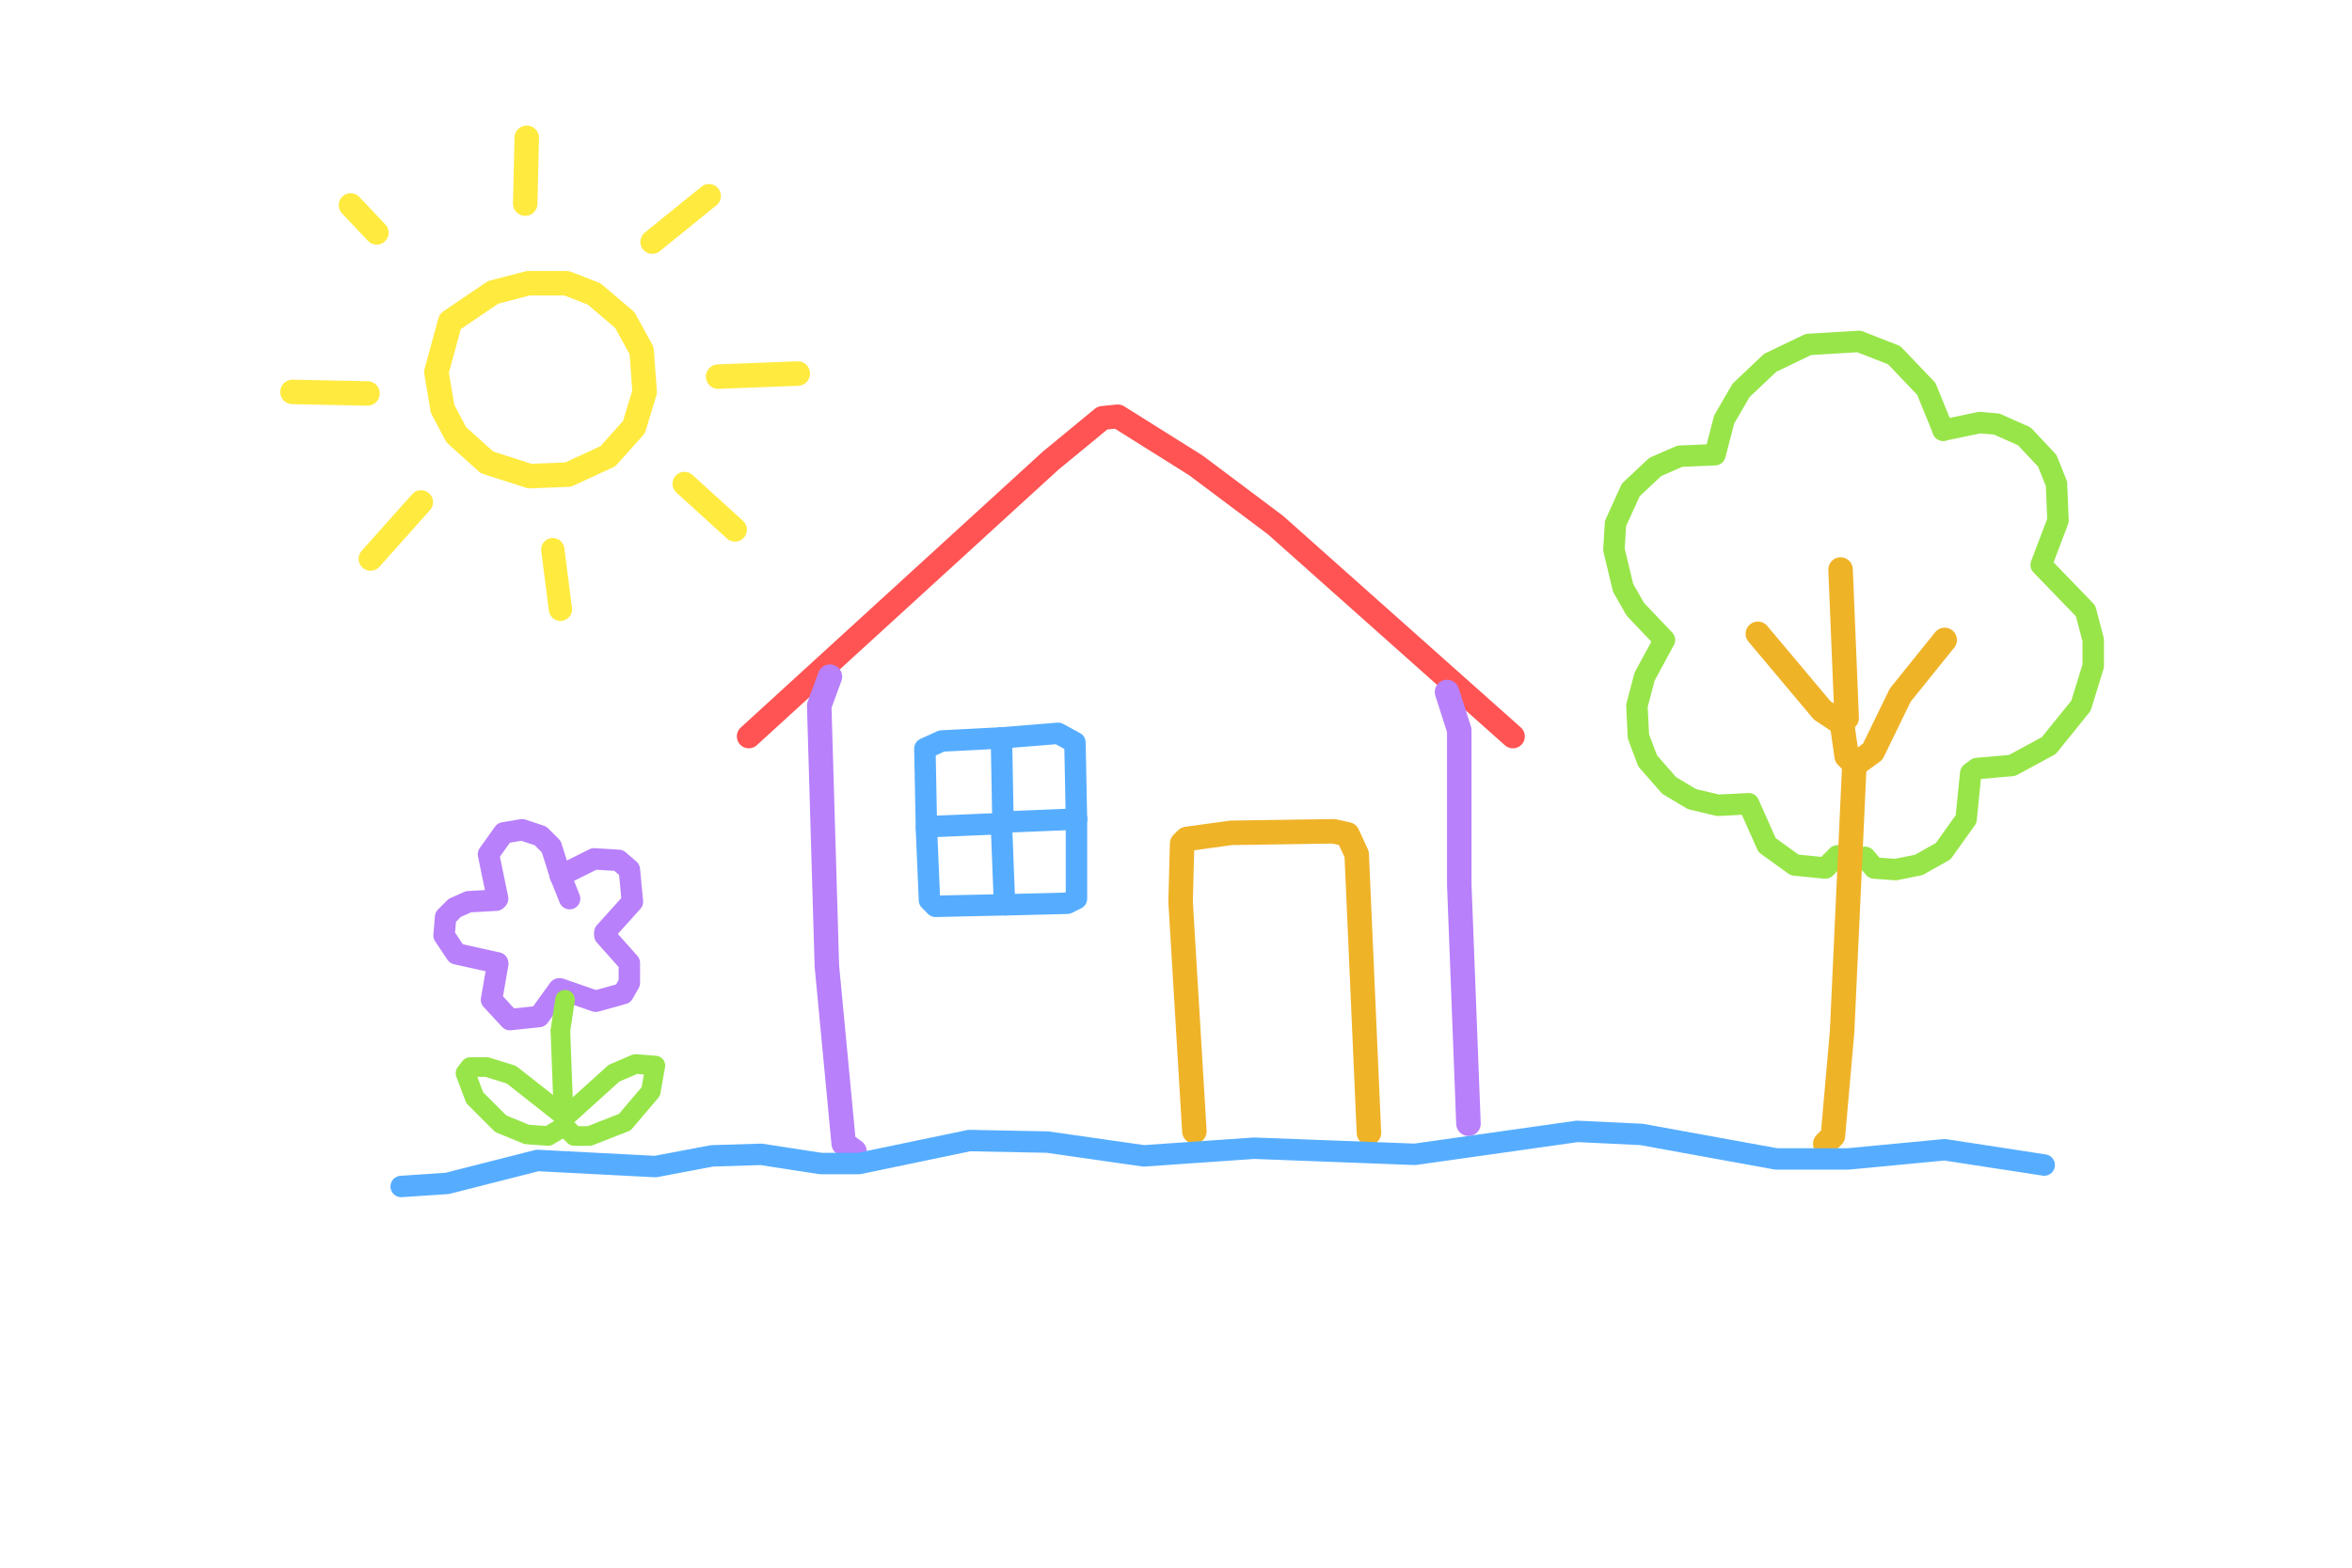
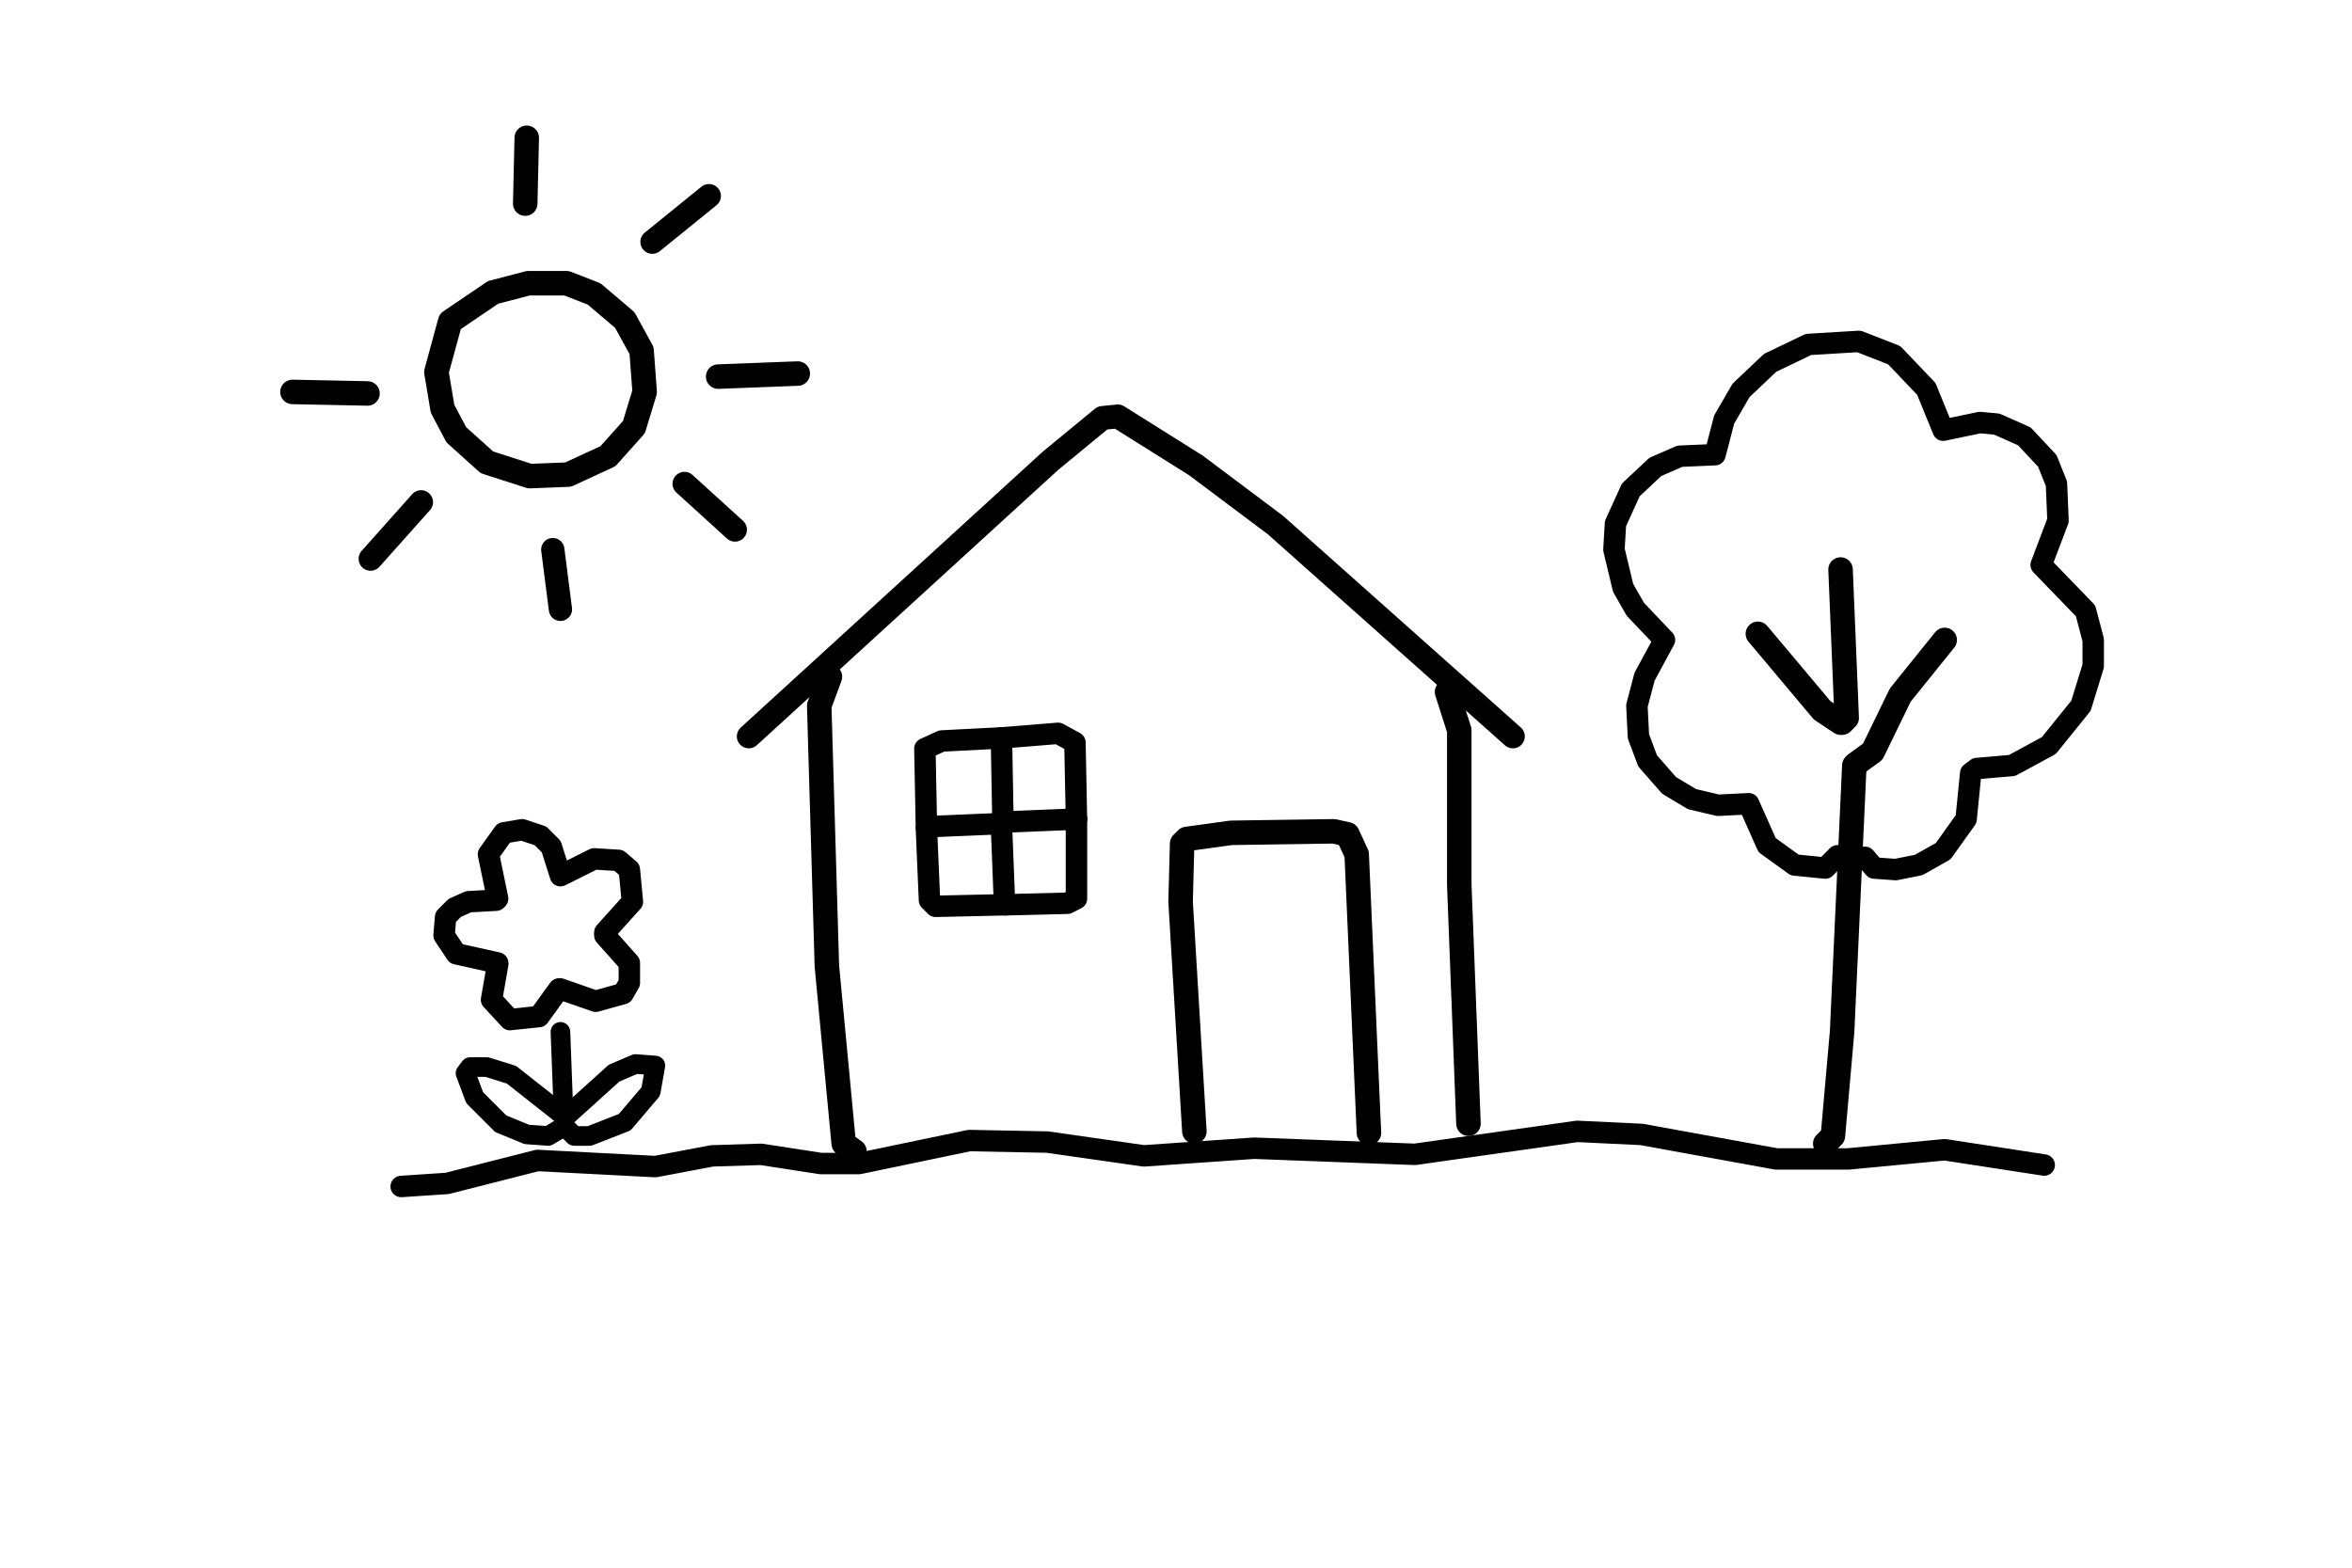
- <svg xmlns="http://www.w3.org/2000/svg" version="1.1" viewBox="0 0 1536 1024">
-   <g fill="none" stroke-linecap="round" stroke-linejoin="round" vector-effect="non-scaling-stroke">
-     <path d="M 344 90 L 343 133" stroke="#FFEA40" stroke-width="16.0" />
-     <path d="M 463 128 L 426 158" stroke="#FFEA40" stroke-width="15.6" />
-     <path d="M 229 134 L 246 152" stroke="#FFEA40" stroke-width="15.6" />
-     <path d="M 294 210 L 322 191 L 345 185 L 370 185 L 388 192 L 408 209 L 419 229 L 421 256 L 414 279 L 397 298 L 371 310 L 346 311 L 318 302 L 298 284 L 289 267 L 285 243 L 294 210 Z" stroke="#FFEA40" stroke-width="16.0" />
-     <path d="M 1200 559 L 1192 567 L 1172 565 L 1154 552 L 1142 525 L 1122 526 L 1105 522 L 1090 513 L 1076 497 L 1070 481 L 1069 461 L 1074 442 L 1087 418 L 1068 398 L 1060 384 L 1054 359 L 1055 342 L 1065 320 L 1081 305 L 1097 298 L 1120 297 L 1126 274 L 1137 255 L 1156 237 L 1181 225 L 1214 223 L 1237 232 L 1258 254 L 1269 281" stroke="#98E549" stroke-width="14.0" />
-     <path d="M 1218 560 L 1224 567 L 1238 568 L 1253 565 L 1269 556 L 1284 535 L 1287 505 L 1291 502 L 1314 500 L 1338 487 L 1359 461 L 1367 435 L 1367 418 L 1362 399 L 1333 369 L 1344 340 L 1343 316 L 1337 301 L 1322 285 L 1304 277 L 1293 276 L 1269 281" stroke="#98E549" stroke-width="14.0" />
-     <path d="M 521 244 L 469 246" stroke="#FFEA40" stroke-width="16.0" />
-     <path d="M 191 256 L 240 257" stroke="#FFEA40" stroke-width="16.0" />
-     <path d="M 988 481 L 833 343 L 781 304 L 730 272 L 720 273 L 686 301 L 489 481" stroke="#FF5453" stroke-width="15.6" />
-     <path d="M 447 316 L 480 346" stroke="#FFEA40" stroke-width="15.6" />
-     <path d="M 242 365 L 275 328" stroke="#FFEA40" stroke-width="15.6" />
-     <path d="M 361 359 L 366 398" stroke="#FFEA40" stroke-width="15.2" />
-     <path d="M 1203 472 L 1206 469 L 1202 372" stroke="#EFB328" stroke-width="16.0" />
-     <path d="M 1270 418 L 1241 454 L 1223 491 L 1212 499" stroke="#EFB328" stroke-width="16.0" />
-     <path d="M 1203 473 L 1206 494 L 1211 499" stroke="#EFB328" stroke-width="16.0" />
-     <path d="M 1202 472 L 1190 464 L 1148 414" stroke="#EFB328" stroke-width="16.0" />
-     <path d="M 1192 747 L 1197 742 L 1203 674 L 1211 500" stroke="#EFB328" stroke-width="16.0" />
-     <path d="M 542 442 L 535 461 L 540 631 L 551 747 L 558 752" stroke="#B880FB" stroke-width="16.0" />
-     <path d="M 945 452 L 953 477 L 953 578 L 959 734" stroke="#B880FB" stroke-width="16.0" />
-     <path d="M 657 591 L 697 590 L 703 587 L 703 535" stroke="#56ADFF" stroke-width="14.0" />
-     <path d="M 654 482 L 615 484 L 604 489 L 605 540" stroke="#56ADFF" stroke-width="14.0" />
-     <path d="M 654 482 L 691 479 L 702 485 L 703 535" stroke="#56ADFF" stroke-width="14.0" />
-     <path d="M 654 482 L 655 537" stroke="#56ADFF" stroke-width="14.0" />
-     <path d="M 653 538 L 606 540" stroke="#56ADFF" stroke-width="14.0" />
-     <path d="M 605 541 L 607 588 L 611 592 L 656 591" stroke="#56ADFF" stroke-width="14.0" />
-     <path d="M 656 590 L 654 539" stroke="#56ADFF" stroke-width="14.0" />
-     <path d="M 703 535 L 655 537" stroke="#56ADFF" stroke-width="14.0" />
-     <path d="M 325 630 L 321 653 L 333 666 L 352 664 L 365 646" stroke="#B880FB" stroke-width="14.0" />
-     <path d="M 372 587 L 366 572" stroke="#B880FB" stroke-width="14.0" />
-     <path d="M 366 646 L 389 654 L 407 649 L 411 642 L 411 629 L 395 611" stroke="#B880FB" stroke-width="14.0" />
-     <path d="M 324 588 L 306 589 L 297 593 L 291 599 L 290 611 L 298 623 L 325 629" stroke="#B880FB" stroke-width="14.0" />
-     <path d="M 325 587 L 319 558 L 329 544 L 341 542 L 353 546 L 360 553 L 366 572" stroke="#B880FB" stroke-width="14.0" />
-     <path d="M 395 609 L 413 589 L 411 568 L 404 562 L 388 561 L 366 572" stroke="#B880FB" stroke-width="14.0" />
-     <path d="M 780 739 L 771 589 L 772 551 L 775 548 L 804 544 L 871 543 L 880 545 L 886 558 L 894 740" stroke="#EFB328" stroke-width="16.0" />
-     <path d="M 370 729 L 401 701 L 415 695 L 428 696 L 425 713 L 408 733 L 385 742 L 375 742 L 369 736" stroke="#98E549" stroke-width="12.8" />
-     <path d="M 366 674 L 368 727" stroke="#98E549" stroke-width="12.8" />
-     <path d="M 367 728 L 334 702 L 318 697 L 307 697 L 304 701 L 310 717 L 327 734 L 344 741 L 358 742 L 368 736" stroke="#98E549" stroke-width="12.8" />
-     <path d="M 369 653 L 366 673" stroke="#98E549" stroke-width="12.8" />
-     <path d="M 1335 761 L 1270 751 L 1207 757 L 1160 757 L 1072 741 L 1030 739 L 924 754 L 819 750 L 747 755 L 684 746 L 633 745 L 561 760 L 536 760 L 497 754 L 465 755 L 428 762 L 351 758 L 292 773 L 262 775" stroke="#56ADFF" stroke-width="14.0" />
-   </g>
+ <svg xmlns="http://www.w3.org/2000/svg" version="1.1" viewBox="0.00 0.00 1536.00 1024.00">
+   <path d="M 344.000 90.000 L 343.000 133.000" fill="none" stroke="#000000" stroke-width="16.000" stroke-linecap="round" stroke-linejoin="round" />
+   <path d="M 463.000 128.000 L 426.000 158.000" fill="none" stroke="#000000" stroke-width="15.600" stroke-linecap="round" stroke-linejoin="round" />
+   <path d="M 294.000 210.000 L 322.000 191.000 L 345.000 185.000 L 370.000 185.000 L 388.000 192.000 L 408.000 209.000 L 419.000 229.000 L 421.000 256.000 L 414.000 279.000 L 397.000 298.000 L 371.000 310.000 L 346.000 311.000 L 318.000 302.000 L 298.000 284.000 L 289.000 267.000 L 285.000 243.000 L 294.000 210.000" fill="none" stroke="#000000" stroke-width="16.000" stroke-linecap="round" stroke-linejoin="round" />
+   <path d="M 521.000 244.000 L 469.000 246.000" fill="none" stroke="#000000" stroke-width="16.000" stroke-linecap="round" stroke-linejoin="round" />
+   <path d="M 191.000 256.000 L 240.000 257.000" fill="none" stroke="#000000" stroke-width="16.000" stroke-linecap="round" stroke-linejoin="round" />
+   <path d="M 988.000 481.000 L 833.000 343.000 L 781.000 304.000 L 730.000 272.000 L 720.000 273.000 L 686.000 301.000 L 489.000 481.000" fill="none" stroke="#000000" stroke-width="15.600" stroke-linecap="round" stroke-linejoin="round" />
+   <path d="M 447.000 316.000 L 480.000 346.000" fill="none" stroke="#000000" stroke-width="15.600" stroke-linecap="round" stroke-linejoin="round" />
+   <path d="M 242.000 365.000 L 275.000 328.000" fill="none" stroke="#000000" stroke-width="15.600" stroke-linecap="round" stroke-linejoin="round" />
+   <path d="M 361.000 359.000 L 366.000 398.000" fill="none" stroke="#000000" stroke-width="15.200" stroke-linecap="round" stroke-linejoin="round" />
+   <path d="M 1203.000 472.000 L 1206.000 469.000 L 1202.000 372.000" fill="none" stroke="#000000" stroke-width="16.000" stroke-linecap="round" stroke-linejoin="round" />
+   <path d="M 1270.000 418.000 L 1241.000 454.000 L 1223.000 491.000 L 1212.000 499.000" fill="none" stroke="#000000" stroke-width="16.000" stroke-linecap="round" stroke-linejoin="round" />
+   <path d="M 1202.000 472.000 L 1190.000 464.000 L 1148.000 414.000" fill="none" stroke="#000000" stroke-width="16.000" stroke-linecap="round" stroke-linejoin="round" />
+   <path d="M 1192.000 747.000 L 1197.000 742.000 L 1203.000 674.000 L 1211.000 500.000" fill="none" stroke="#000000" stroke-width="16.000" stroke-linecap="round" stroke-linejoin="round" />
+   <path d="M 542.000 442.000 L 535.000 461.000 L 540.000 631.000 L 551.000 747.000 L 558.000 752.000" fill="none" stroke="#000000" stroke-width="16.000" stroke-linecap="round" stroke-linejoin="round" />
+   <path d="M 945.000 452.000 L 953.000 477.000 L 953.000 578.000 L 959.000 734.000" fill="none" stroke="#000000" stroke-width="16.000" stroke-linecap="round" stroke-linejoin="round" />
+   <path d="M 657.000 591.000 L 697.000 590.000 L 703.000 587.000 L 703.000 535.000" fill="none" stroke="#000000" stroke-width="14.000" stroke-linecap="round" stroke-linejoin="round" />
+   <path d="M 654.000 482.000 L 615.000 484.000 L 604.000 489.000 L 605.000 540.000" fill="none" stroke="#000000" stroke-width="14.000" stroke-linecap="round" stroke-linejoin="round" />
+   <path d="M 654.000 482.000 L 691.000 479.000 L 702.000 485.000 L 703.000 535.000" fill="none" stroke="#000000" stroke-width="14.000" stroke-linecap="round" stroke-linejoin="round" />
+   <path d="M 653.000 538.000 L 606.000 540.000" fill="none" stroke="#000000" stroke-width="14.000" stroke-linecap="round" stroke-linejoin="round" />
+   <path d="M 605.000 541.000 L 607.000 588.000 L 611.000 592.000 L 656.000 591.000" fill="none" stroke="#000000" stroke-width="14.000" stroke-linecap="round" stroke-linejoin="round" />
+   <path d="M 656.000 590.000 L 654.000 539.000" fill="none" stroke="#000000" stroke-width="14.000" stroke-linecap="round" stroke-linejoin="round" />
+   <path d="M 325.000 630.000 L 321.000 653.000 L 333.000 666.000 L 352.000 664.000 L 365.000 646.000" fill="none" stroke="#000000" stroke-width="14.000" stroke-linecap="round" stroke-linejoin="round" />
+   <path d="M 366.000 646.000 L 389.000 654.000 L 407.000 649.000 L 411.000 642.000 L 411.000 629.000 L 395.000 611.000" fill="none" stroke="#000000" stroke-width="14.000" stroke-linecap="round" stroke-linejoin="round" />
+   <path d="M 324.000 588.000 L 306.000 589.000 L 297.000 593.000 L 291.000 599.000 L 290.000 611.000 L 298.000 623.000 L 325.000 629.000" fill="none" stroke="#000000" stroke-width="14.000" stroke-linecap="round" stroke-linejoin="round" />
+   <path d="M 780.000 739.000 L 771.000 589.000 L 772.000 551.000 L 775.000 548.000 L 804.000 544.000 L 871.000 543.000 L 880.000 545.000 L 886.000 558.000 L 894.000 740.000" fill="none" stroke="#000000" stroke-width="16.000" stroke-linecap="round" stroke-linejoin="round" />
+   <path d="M 370.000 729.000 L 401.000 701.000 L 415.000 695.000 L 428.000 696.000 L 425.000 713.000 L 408.000 733.000 L 385.000 742.000 L 375.000 742.000 L 369.000 736.000" fill="none" stroke="#000000" stroke-width="12.800" stroke-linecap="round" stroke-linejoin="round" />
+   <path d="M 366.000 674.000 L 368.000 727.000" fill="none" stroke="#000000" stroke-width="12.800" stroke-linecap="round" stroke-linejoin="round" />
+   <path d="M 367.000 728.000 L 334.000 702.000 L 318.000 697.000 L 307.000 697.000 L 304.000 701.000 L 310.000 717.000 L 327.000 734.000 L 344.000 741.000 L 358.000 742.000 L 368.000 736.000" fill="none" stroke="#000000" stroke-width="12.800" stroke-linecap="round" stroke-linejoin="round" />
+   <path d="M 1335.000 761.000 L 1270.000 751.000 L 1207.000 757.000 L 1160.000 757.000 L 1072.000 741.000 L 1030.000 739.000 L 924.000 754.000 L 819.000 750.000 L 747.000 755.000 L 684.000 746.000 L 633.000 745.000 L 561.000 760.000 L 536.000 760.000 L 497.000 754.000 L 465.000 755.000 L 428.000 762.000 L 351.000 758.000 L 292.000 773.000 L 262.000 775.000" fill="none" stroke="#000000" stroke-width="14.000" stroke-linecap="round" stroke-linejoin="round" />
+   <path d="M 654.000 482.000 L 655.000 537.000 L 703.000 535.000" fill="none" stroke="#000000" stroke-width="14.000" stroke-linecap="round" stroke-linejoin="round" />
+   <path d="M 1200.000 559.000 L 1192.000 567.000 L 1172.000 565.000 L 1154.000 552.000 L 1142.000 525.000 L 1122.000 526.000 L 1105.000 522.000 L 1090.000 513.000 L 1076.000 497.000 L 1070.000 481.000 L 1069.000 461.000 L 1074.000 442.000 L 1087.000 418.000 L 1068.000 398.000 L 1060.000 384.000 L 1054.000 359.000 L 1055.000 342.000 L 1065.000 320.000 L 1081.000 305.000 L 1097.000 298.000 L 1120.000 297.000 L 1126.000 274.000 L 1137.000 255.000 L 1156.000 237.000 L 1181.000 225.000 L 1214.000 223.000 L 1237.000 232.000 L 1258.000 254.000 L 1269.000 281.000 L 1293.000 276.000 L 1304.000 277.000 L 1322.000 285.000 L 1337.000 301.000 L 1343.000 316.000 L 1344.000 340.000 L 1333.000 369.000 L 1362.000 399.000 L 1367.000 418.000 L 1367.000 435.000 L 1359.000 461.000 L 1338.000 487.000 L 1314.000 500.000 L 1291.000 502.000 L 1287.000 505.000 L 1284.000 535.000 L 1269.000 556.000 L 1253.000 565.000 L 1238.000 568.000 L 1224.000 567.000 L 1218.000 560.000" fill="none" stroke="#000000" stroke-width="14.000" stroke-linecap="round" stroke-linejoin="round" />
+   <path d="M 325.000 587.000 L 319.000 558.000 L 329.000 544.000 L 341.000 542.000 L 353.000 546.000 L 360.000 553.000 L 366.000 572.000 L 388.000 561.000 L 404.000 562.000 L 411.000 568.000 L 413.000 589.000 L 395.000 609.000" fill="none" stroke="#000000" stroke-width="14.000" stroke-linecap="round" stroke-linejoin="round" />
</svg>
